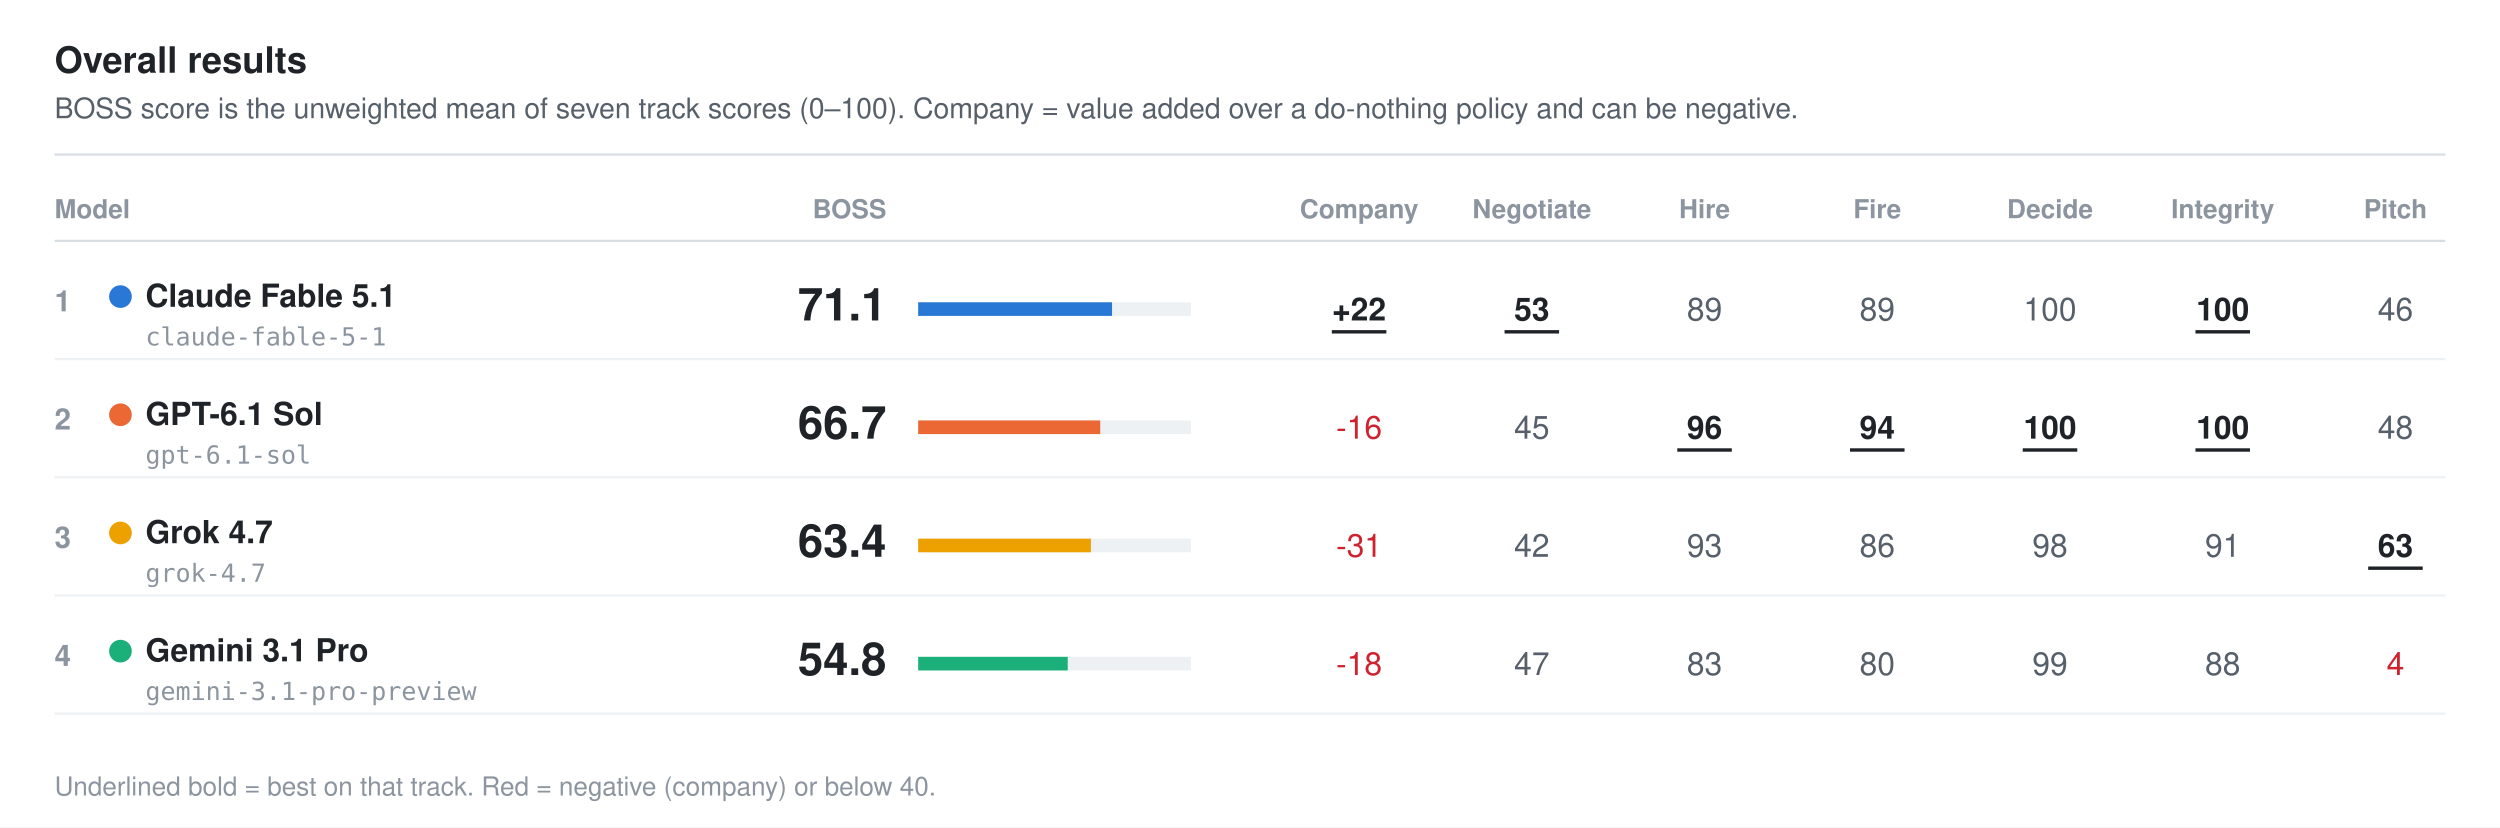
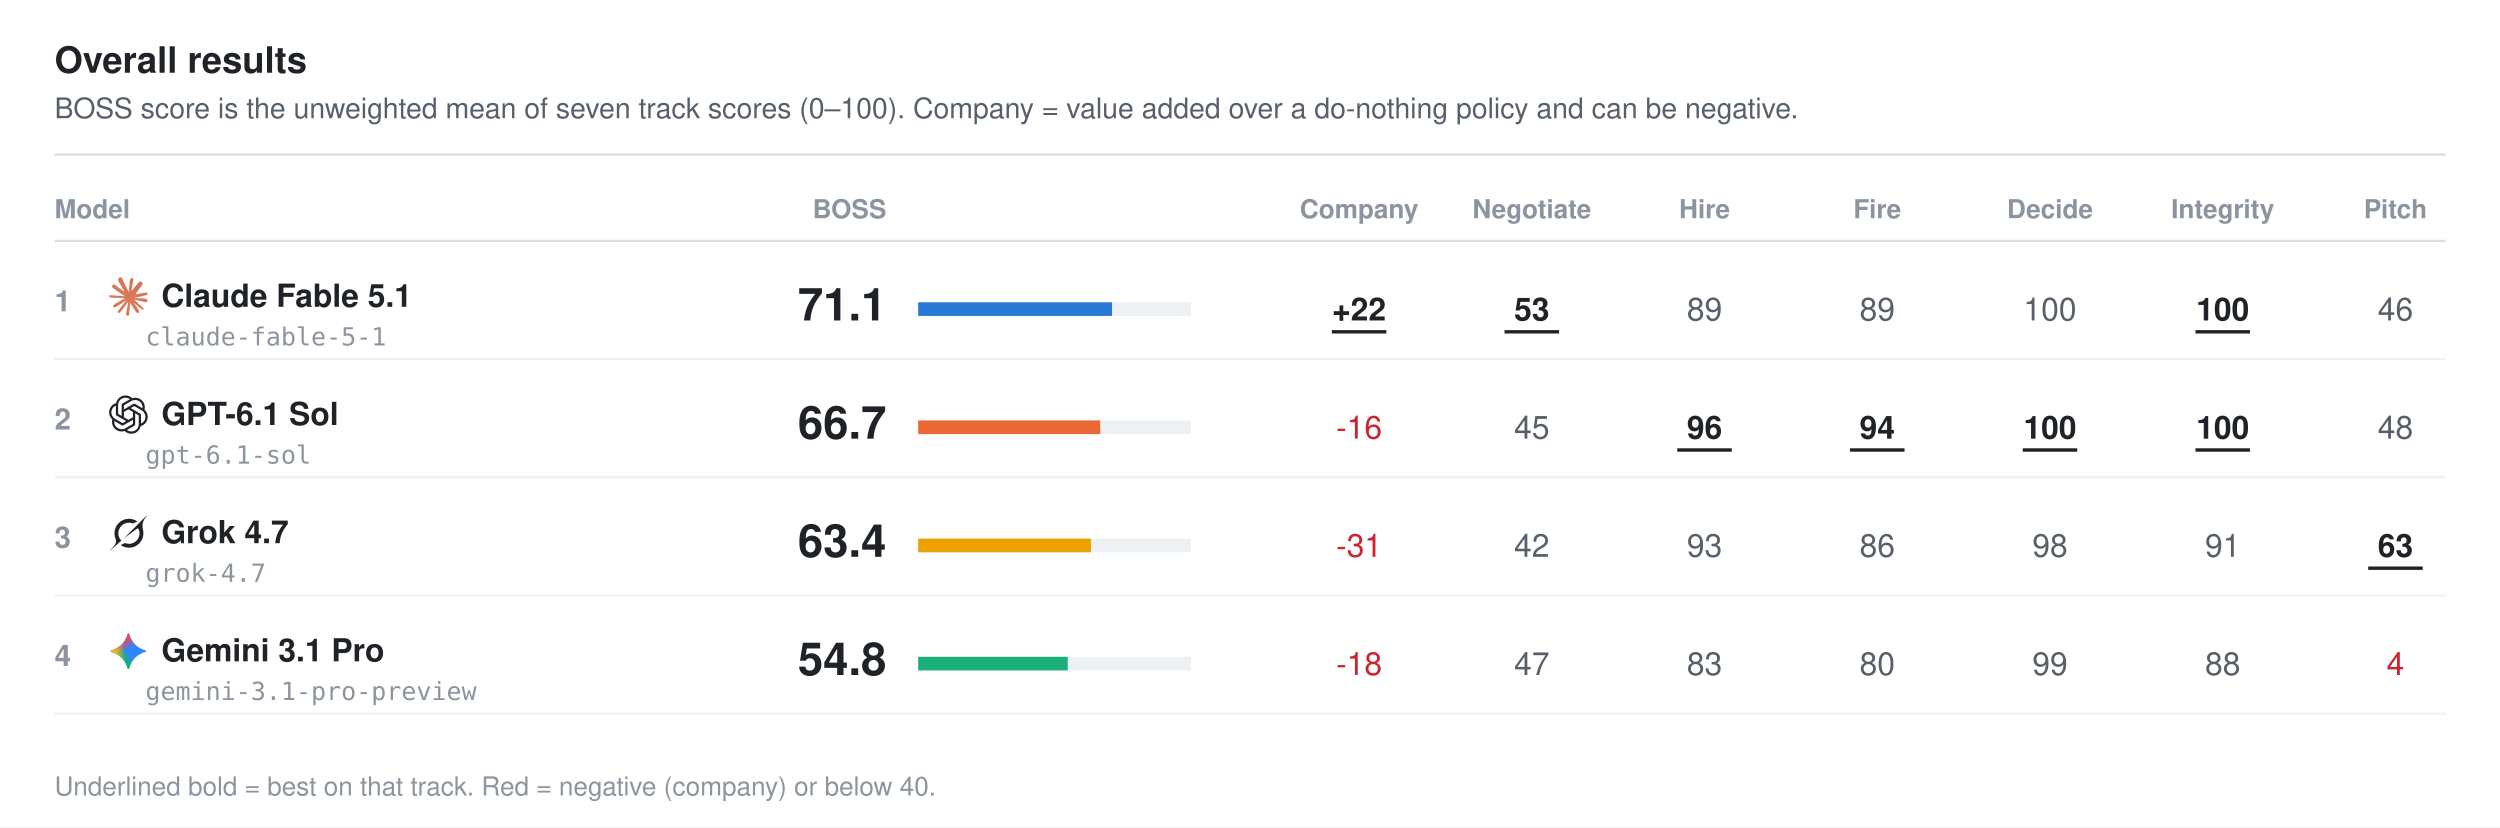
- <svg xmlns="http://www.w3.org/2000/svg" width="1100" height="364" viewBox="0 0 1100 364" role="img" aria-label="Overall results">
+ <svg xmlns="http://www.w3.org/2000/svg" xmlns:xlink="http://www.w3.org/1999/xlink" width="1100" height="364" viewBox="0 0 1100 364" role="img" aria-label="Overall results">
+   <defs>
+     <symbol id="logo-claude" viewBox="0 0 24 24">
+       <path d="M4.709 15.955l4.72-2.647.08-.23-.08-.128H9.2l-.79-.048-2.698-.073-2.339-.097-2.266-.122-.571-.121L0 11.784l.055-.352.48-.321.686.06 1.52.103 2.278.158 1.652.097 2.449.255h.389l.055-.157-.134-.098-.103-.097-2.358-1.596-2.552-1.688-1.336-.972-.724-.491-.364-.462-.158-1.008.656-.722.881.06.225.061.893.686 1.908 1.476 2.491 1.833.365.304.145-.103.019-.073-.164-.274-1.355-2.446-1.446-2.49-.644-1.032-.17-.619a2.97 2.97 0 01-.104-.729L6.283.134 6.696 0l.996.134.42.364.62 1.414 1.002 2.229 1.555 3.03.456.898.243.832.091.255h.158V9.01l.128-1.706.237-2.095.23-2.695.08-.76.376-.91.747-.492.584.28.48.685-.067.444-.286 1.851-.559 2.903-.364 1.942h.212l.243-.242.985-1.306 1.652-2.064.73-.82.85-.904.547-.431h1.033l.76 1.129-.34 1.166-1.064 1.347-.881 1.142-1.264 1.7-.79 1.36.073.11.188-.02 2.856-.606 1.543-.28 1.841-.315.833.388.091.395-.328.807-1.969.486-2.309.462-3.439.813-.042.03.049.061 1.549.146.662.036h1.622l3.02.225.79.522.474.638-.079.485-1.215.62-1.64-.389-3.829-.91-1.312-.329h-.182v.11l1.093 1.068 2.006 1.81 2.509 2.33.127.578-.322.455-.34-.049-2.205-1.657-.851-.747-1.926-1.62h-.128v.17l.444.649 2.345 3.521.122 1.08-.17.353-.608.213-.668-.122-1.374-1.925-1.415-2.167-1.143-1.943-.14.08-.674 7.254-.316.37-.729.28-.607-.461-.322-.747.322-1.476.389-1.924.315-1.53.286-1.9.17-.632-.012-.042-.14.018-1.434 1.967-2.18 2.945-1.726 1.845-.414.164-.717-.37.067-.662.401-.589 2.388-3.036 1.44-1.882.93-1.086-.006-.158h-.055L4.132 18.56l-1.13.146-.487-.456.061-.746.231-.243 1.908-1.312-.006.006z" fill="#D97757" fill-rule="nonzero" />
+     </symbol>
+     <symbol id="logo-gpt" viewBox="0 0 24 24">
+       <g fill="#1f2328" fill-rule="evenodd">
+         <path d="M9.205 8.658v-2.26c0-.19.072-.333.238-.428l4.543-2.616c.619-.357 1.356-.523 2.117-.523 2.854 0 4.662 2.212 4.662 4.566 0 .167 0 .357-.024.547l-4.71-2.759a.797.797 0 00-.856 0l-5.97 3.473zm10.609 8.8V12.06c0-.333-.143-.57-.429-.737l-5.97-3.473 1.95-1.118a.433.433 0 01.476 0l4.543 2.617c1.309.76 2.189 2.378 2.189 3.948 0 1.808-1.07 3.473-2.76 4.163zM7.802 12.703l-1.95-1.142c-.167-.095-.239-.238-.239-.428V5.899c0-2.545 1.95-4.472 4.591-4.472 1 0 1.927.333 2.712.928L8.23 5.067c-.285.166-.428.404-.428.737v6.898zM12 15.128l-2.795-1.57v-3.33L12 8.658l2.795 1.57v3.33L12 15.128zm1.796 7.23c-1 0-1.927-.332-2.712-.927l4.686-2.712c.285-.166.428-.404.428-.737v-6.898l1.974 1.142c.167.095.238.238.238.428v5.233c0 2.545-1.974 4.472-4.614 4.472zm-5.637-5.303l-4.544-2.617c-1.308-.761-2.188-2.378-2.188-3.948A4.482 4.482 0 014.21 6.327v5.423c0 .333.143.571.428.738l5.947 3.449-1.95 1.118a.432.432 0 01-.476 0zm-.262 3.9c-2.688 0-4.662-2.021-4.662-4.519 0-.19.024-.38.047-.57l4.686 2.71c.286.167.571.167.856 0l5.97-3.448v2.26c0 .19-.07.333-.237.428l-4.543 2.616c-.619.357-1.356.523-2.117.523zm5.899 2.83a5.947 5.947 0 005.827-4.756C22.287 18.339 24 15.84 24 13.296c0-1.665-.713-3.282-1.998-4.448.119-.5.19-.999.19-1.498 0-3.401-2.759-5.947-5.946-5.947-.642 0-1.26.095-1.88.31A5.962 5.962 0 0010.205 0a5.947 5.947 0 00-5.827 4.757C1.713 5.447 0 7.945 0 10.49c0 1.666.713 3.283 1.998 4.448-.119.5-.19 1-.19 1.499 0 3.401 2.759 5.946 5.946 5.946.642 0 1.26-.095 1.88-.309a5.96 5.96 0 004.162 1.713z" />
+       </g>
+     </symbol>
+     <symbol id="logo-gemini" viewBox="0 0 24 24">
+       <path d="M20.616 10.835a14.147 14.147 0 01-4.45-3.001 14.111 14.111 0 01-3.678-6.452.503.503 0 00-.975 0 14.134 14.134 0 01-3.679 6.452 14.155 14.155 0 01-4.45 3.001c-.65.28-1.318.505-2.002.678a.502.502 0 000 .975c.684.172 1.35.397 2.002.677a14.147 14.147 0 014.45 3.001 14.112 14.112 0 013.679 6.453.502.502 0 00.975 0c.172-.685.397-1.351.677-2.003a14.145 14.145 0 013.001-4.45 14.113 14.113 0 016.453-3.678.503.503 0 000-.975 13.245 13.245 0 01-2.003-.678z" fill="#3186FF" />
+       <path d="M20.616 10.835a14.147 14.147 0 01-4.45-3.001 14.111 14.111 0 01-3.678-6.452.503.503 0 00-.975 0 14.134 14.134 0 01-3.679 6.452 14.155 14.155 0 01-4.45 3.001c-.65.28-1.318.505-2.002.678a.502.502 0 000 .975c.684.172 1.35.397 2.002.677a14.147 14.147 0 014.45 3.001 14.112 14.112 0 013.679 6.453.502.502 0 00.975 0c.172-.685.397-1.351.677-2.003a14.145 14.145 0 013.001-4.45 14.113 14.113 0 016.453-3.678.503.503 0 000-.975 13.245 13.245 0 01-2.003-.678z" fill="url(#lobe-icons-gemini-0-_R_0_)" />
+       <path d="M20.616 10.835a14.147 14.147 0 01-4.45-3.001 14.111 14.111 0 01-3.678-6.452.503.503 0 00-.975 0 14.134 14.134 0 01-3.679 6.452 14.155 14.155 0 01-4.45 3.001c-.65.28-1.318.505-2.002.678a.502.502 0 000 .975c.684.172 1.35.397 2.002.677a14.147 14.147 0 014.45 3.001 14.112 14.112 0 013.679 6.453.502.502 0 00.975 0c.172-.685.397-1.351.677-2.003a14.145 14.145 0 013.001-4.45 14.113 14.113 0 016.453-3.678.503.503 0 000-.975 13.245 13.245 0 01-2.003-.678z" fill="url(#lobe-icons-gemini-1-_R_0_)" />
+       <path d="M20.616 10.835a14.147 14.147 0 01-4.45-3.001 14.111 14.111 0 01-3.678-6.452.503.503 0 00-.975 0 14.134 14.134 0 01-3.679 6.452 14.155 14.155 0 01-4.45 3.001c-.65.28-1.318.505-2.002.678a.502.502 0 000 .975c.684.172 1.35.397 2.002.677a14.147 14.147 0 014.45 3.001 14.112 14.112 0 013.679 6.453.502.502 0 00.975 0c.172-.685.397-1.351.677-2.003a14.145 14.145 0 013.001-4.45 14.113 14.113 0 016.453-3.678.503.503 0 000-.975 13.245 13.245 0 01-2.003-.678z" fill="url(#lobe-icons-gemini-2-_R_0_)" />
+       <defs>
+         <linearGradient gradientUnits="userSpaceOnUse" id="lobe-icons-gemini-0-_R_0_" x1="7" x2="11" y1="15.5" y2="12">
+           <stop stop-color="#08B962" />
+           <stop offset="1" stop-color="#08B962" stop-opacity="0" />
+         </linearGradient>
+         <linearGradient gradientUnits="userSpaceOnUse" id="lobe-icons-gemini-1-_R_0_" x1="8" x2="11.5" y1="5.5" y2="11">
+           <stop stop-color="#F94543" />
+           <stop offset="1" stop-color="#F94543" stop-opacity="0" />
+         </linearGradient>
+         <linearGradient gradientUnits="userSpaceOnUse" id="lobe-icons-gemini-2-_R_0_" x1="3.5" x2="17.5" y1="13.5" y2="12">
+           <stop stop-color="#FABC12" />
+           <stop offset=".46" stop-color="#FABC12" stop-opacity="0" />
+         </linearGradient>
+       </defs>
+     </symbol>
+     <symbol id="logo-grok" viewBox="0 0 24 24">
+       <g fill="#1f2328" fill-rule="evenodd">
+         <path d="M9.27 15.29l7.978-5.897c.391-.29.95-.177 1.137.272.98 2.369.542 5.215-1.41 7.169-1.951 1.954-4.667 2.382-7.149 1.406l-2.711 1.257c3.889 2.661 8.611 2.003 11.562-.953 2.341-2.344 3.066-5.539 2.388-8.42l.006.007c-.983-4.232.242-5.924 2.75-9.383.06-.082.12-.164.179-.248l-3.301 3.305v-.01L9.267 15.292M7.623 16.723c-2.792-2.67-2.31-6.801.071-9.184 1.761-1.763 4.647-2.483 7.166-1.425l2.705-1.25a7.808 7.808 0 00-1.829-1A8.975 8.975 0 005.984 5.83c-2.533 2.536-3.33 6.436-1.962 9.764 1.022 2.487-.653 4.246-2.34 6.022-.599.63-1.199 1.259-1.682 1.925l7.62-6.815" />
+       </g>
+     </symbol>
+   </defs>
  <rect width="1100" height="364" fill="#ffffff" />
  <text x="24.0" y="32.0" font-family="-apple-system,BlinkMacSystemFont,'Segoe UI','Helvetica Neue',Helvetica,Arial,sans-serif" font-size="16" font-weight="600" fill="#1f2328" text-anchor="start">Overall results</text>
  <text x="24.0" y="52.0" font-family="-apple-system,BlinkMacSystemFont,'Segoe UI','Helvetica Neue',Helvetica,Arial,sans-serif" font-size="12.5" font-weight="400" fill="#57606a" text-anchor="start">BOSS score is the unweighted mean of seven track scores (0–100). Company = value added over a do-nothing policy and can be negative.</text>
  <line x1="24.0" x2="1076.0" y1="68.0" y2="68.0" stroke="#d8dee4" stroke-width="1" />
  <text x="24.0" y="96.0" font-family="-apple-system,BlinkMacSystemFont,'Segoe UI','Helvetica Neue',Helvetica,Arial,sans-serif" font-size="11.5" font-weight="600" fill="#8c959f" text-anchor="start">Model</text>
  <text x="390.0" y="96.0" font-family="-apple-system,BlinkMacSystemFont,'Segoe UI','Helvetica Neue',Helvetica,Arial,sans-serif" font-size="11.5" font-weight="600" fill="#8c959f" text-anchor="end">BOSS</text>
  <text x="598.0" y="96.0" font-family="-apple-system,BlinkMacSystemFont,'Segoe UI','Helvetica Neue',Helvetica,Arial,sans-serif" font-size="11.5" font-weight="600" fill="#8c959f" text-anchor="middle">Company</text>
  <text x="674.0" y="96.0" font-family="-apple-system,BlinkMacSystemFont,'Segoe UI','Helvetica Neue',Helvetica,Arial,sans-serif" font-size="11.5" font-weight="600" fill="#8c959f" text-anchor="middle">Negotiate</text>
  <text x="750.0" y="96.0" font-family="-apple-system,BlinkMacSystemFont,'Segoe UI','Helvetica Neue',Helvetica,Arial,sans-serif" font-size="11.5" font-weight="600" fill="#8c959f" text-anchor="middle">Hire</text>
  <text x="826.0" y="96.0" font-family="-apple-system,BlinkMacSystemFont,'Segoe UI','Helvetica Neue',Helvetica,Arial,sans-serif" font-size="11.5" font-weight="600" fill="#8c959f" text-anchor="middle">Fire</text>
  <text x="902.0" y="96.0" font-family="-apple-system,BlinkMacSystemFont,'Segoe UI','Helvetica Neue',Helvetica,Arial,sans-serif" font-size="11.5" font-weight="600" fill="#8c959f" text-anchor="middle">Decide</text>
  <text x="978.0" y="96.0" font-family="-apple-system,BlinkMacSystemFont,'Segoe UI','Helvetica Neue',Helvetica,Arial,sans-serif" font-size="11.5" font-weight="600" fill="#8c959f" text-anchor="middle">Integrity</text>
  <text x="1054.0" y="96.0" font-family="-apple-system,BlinkMacSystemFont,'Segoe UI','Helvetica Neue',Helvetica,Arial,sans-serif" font-size="11.5" font-weight="600" fill="#8c959f" text-anchor="middle">Pitch</text>
  <line x1="24.0" x2="1076.0" y1="106.0" y2="106.0" stroke="#d8dee4" stroke-width="1" />
  <text x="24.0" y="137.0" font-family="-apple-system,BlinkMacSystemFont,'Segoe UI','Helvetica Neue',Helvetica,Arial,sans-serif" font-size="13" font-weight="600" fill="#8c959f" text-anchor="start">1</text>
-   <circle cx="53.0" cy="130.5" r="5" fill="#2a78d6" />
-   <text x="64.0" y="135.0" font-family="-apple-system,BlinkMacSystemFont,'Segoe UI','Helvetica Neue',Helvetica,Arial,sans-serif" font-size="14" font-weight="600" fill="#1f2328" text-anchor="start">Claude Fable 5.1</text>
+   <use href="#logo-claude" xlink:href="#logo-claude" x="48.0" y="122.0" width="17" height="17" />
+   <text x="71.0" y="135.0" font-family="-apple-system,BlinkMacSystemFont,'Segoe UI','Helvetica Neue',Helvetica,Arial,sans-serif" font-size="14" font-weight="600" fill="#1f2328" text-anchor="start">Claude Fable 5.1</text>
  <text x="64.0" y="152.0" font-family="ui-monospace,SFMono-Regular,Menlo,Consolas,monospace" font-size="11" font-weight="400" fill="#8c959f" text-anchor="start">claude-fable-5-1</text>
  <text x="390.0" y="141.0" font-family="-apple-system,BlinkMacSystemFont,'Segoe UI','Helvetica Neue',Helvetica,Arial,sans-serif" font-size="20" font-weight="700" fill="#1f2328" text-anchor="end">71.1</text>
  <rect x="404" y="133.0" width="120" height="6" fill="#eef1f4" />
  <rect x="404" y="133.0" width="85.3" height="6" fill="#2a78d6" />
  <text x="598.0" y="141.0" font-family="-apple-system,BlinkMacSystemFont,'Segoe UI','Helvetica Neue',Helvetica,Arial,sans-serif" font-size="14" font-weight="700" fill="#1f2328" text-anchor="middle">+22</text>
  <line x1="586.0" x2="610.0" y1="146.0" y2="146.0" stroke="#1f2328" stroke-width="1.5" />
  <text x="674.0" y="141.0" font-family="-apple-system,BlinkMacSystemFont,'Segoe UI','Helvetica Neue',Helvetica,Arial,sans-serif" font-size="14" font-weight="700" fill="#1f2328" text-anchor="middle">53</text>
  <line x1="662.0" x2="686.0" y1="146.0" y2="146.0" stroke="#1f2328" stroke-width="1.5" />
  <text x="750.0" y="141.0" font-family="-apple-system,BlinkMacSystemFont,'Segoe UI','Helvetica Neue',Helvetica,Arial,sans-serif" font-size="14" font-weight="400" fill="#57606a" text-anchor="middle">89</text>
  <text x="826.0" y="141.0" font-family="-apple-system,BlinkMacSystemFont,'Segoe UI','Helvetica Neue',Helvetica,Arial,sans-serif" font-size="14" font-weight="400" fill="#57606a" text-anchor="middle">89</text>
  <text x="902.0" y="141.0" font-family="-apple-system,BlinkMacSystemFont,'Segoe UI','Helvetica Neue',Helvetica,Arial,sans-serif" font-size="14" font-weight="400" fill="#57606a" text-anchor="middle">100</text>
  <text x="978.0" y="141.0" font-family="-apple-system,BlinkMacSystemFont,'Segoe UI','Helvetica Neue',Helvetica,Arial,sans-serif" font-size="14" font-weight="700" fill="#1f2328" text-anchor="middle">100</text>
  <line x1="966.0" x2="990.0" y1="146.0" y2="146.0" stroke="#1f2328" stroke-width="1.5" />
  <text x="1054.0" y="141.0" font-family="-apple-system,BlinkMacSystemFont,'Segoe UI','Helvetica Neue',Helvetica,Arial,sans-serif" font-size="14" font-weight="400" fill="#57606a" text-anchor="middle">46</text>
  <line x1="24.0" x2="1076.0" y1="158.0" y2="158.0" stroke="#eef1f4" stroke-width="1" />
  <text x="24.0" y="189.0" font-family="-apple-system,BlinkMacSystemFont,'Segoe UI','Helvetica Neue',Helvetica,Arial,sans-serif" font-size="13" font-weight="600" fill="#8c959f" text-anchor="start">2</text>
-   <circle cx="53.0" cy="182.5" r="5" fill="#eb6834" />
-   <text x="64.0" y="187.0" font-family="-apple-system,BlinkMacSystemFont,'Segoe UI','Helvetica Neue',Helvetica,Arial,sans-serif" font-size="14" font-weight="600" fill="#1f2328" text-anchor="start">GPT-6.1 Sol</text>
+   <use href="#logo-gpt" xlink:href="#logo-gpt" x="48.0" y="174.0" width="17" height="17" />
+   <text x="71.0" y="187.0" font-family="-apple-system,BlinkMacSystemFont,'Segoe UI','Helvetica Neue',Helvetica,Arial,sans-serif" font-size="14" font-weight="600" fill="#1f2328" text-anchor="start">GPT-6.1 Sol</text>
  <text x="64.0" y="204.0" font-family="ui-monospace,SFMono-Regular,Menlo,Consolas,monospace" font-size="11" font-weight="400" fill="#8c959f" text-anchor="start">gpt-6.1-sol</text>
  <text x="390.0" y="193.0" font-family="-apple-system,BlinkMacSystemFont,'Segoe UI','Helvetica Neue',Helvetica,Arial,sans-serif" font-size="20" font-weight="700" fill="#1f2328" text-anchor="end">66.7</text>
  <rect x="404" y="185.0" width="120" height="6" fill="#eef1f4" />
  <rect x="404" y="185.0" width="80.1" height="6" fill="#eb6834" />
  <text x="598.0" y="193.0" font-family="-apple-system,BlinkMacSystemFont,'Segoe UI','Helvetica Neue',Helvetica,Arial,sans-serif" font-size="14" font-weight="400" fill="#cf222e" text-anchor="middle">-16</text>
  <text x="674.0" y="193.0" font-family="-apple-system,BlinkMacSystemFont,'Segoe UI','Helvetica Neue',Helvetica,Arial,sans-serif" font-size="14" font-weight="400" fill="#57606a" text-anchor="middle">45</text>
  <text x="750.0" y="193.0" font-family="-apple-system,BlinkMacSystemFont,'Segoe UI','Helvetica Neue',Helvetica,Arial,sans-serif" font-size="14" font-weight="700" fill="#1f2328" text-anchor="middle">96</text>
  <line x1="738.0" x2="762.0" y1="198.0" y2="198.0" stroke="#1f2328" stroke-width="1.5" />
  <text x="826.0" y="193.0" font-family="-apple-system,BlinkMacSystemFont,'Segoe UI','Helvetica Neue',Helvetica,Arial,sans-serif" font-size="14" font-weight="700" fill="#1f2328" text-anchor="middle">94</text>
  <line x1="814.0" x2="838.0" y1="198.0" y2="198.0" stroke="#1f2328" stroke-width="1.5" />
  <text x="902.0" y="193.0" font-family="-apple-system,BlinkMacSystemFont,'Segoe UI','Helvetica Neue',Helvetica,Arial,sans-serif" font-size="14" font-weight="700" fill="#1f2328" text-anchor="middle">100</text>
  <line x1="890.0" x2="914.0" y1="198.0" y2="198.0" stroke="#1f2328" stroke-width="1.5" />
  <text x="978.0" y="193.0" font-family="-apple-system,BlinkMacSystemFont,'Segoe UI','Helvetica Neue',Helvetica,Arial,sans-serif" font-size="14" font-weight="700" fill="#1f2328" text-anchor="middle">100</text>
  <line x1="966.0" x2="990.0" y1="198.0" y2="198.0" stroke="#1f2328" stroke-width="1.5" />
  <text x="1054.0" y="193.0" font-family="-apple-system,BlinkMacSystemFont,'Segoe UI','Helvetica Neue',Helvetica,Arial,sans-serif" font-size="14" font-weight="400" fill="#57606a" text-anchor="middle">48</text>
  <line x1="24.0" x2="1076.0" y1="210.0" y2="210.0" stroke="#eef1f4" stroke-width="1" />
  <text x="24.0" y="241.0" font-family="-apple-system,BlinkMacSystemFont,'Segoe UI','Helvetica Neue',Helvetica,Arial,sans-serif" font-size="13" font-weight="600" fill="#8c959f" text-anchor="start">3</text>
-   <circle cx="53.0" cy="234.5" r="5" fill="#eda100" />
-   <text x="64.0" y="239.0" font-family="-apple-system,BlinkMacSystemFont,'Segoe UI','Helvetica Neue',Helvetica,Arial,sans-serif" font-size="14" font-weight="600" fill="#1f2328" text-anchor="start">Grok 4.7</text>
+   <use href="#logo-grok" xlink:href="#logo-grok" x="48.0" y="226.0" width="17" height="17" />
+   <text x="71.0" y="239.0" font-family="-apple-system,BlinkMacSystemFont,'Segoe UI','Helvetica Neue',Helvetica,Arial,sans-serif" font-size="14" font-weight="600" fill="#1f2328" text-anchor="start">Grok 4.7</text>
  <text x="64.0" y="256.0" font-family="ui-monospace,SFMono-Regular,Menlo,Consolas,monospace" font-size="11" font-weight="400" fill="#8c959f" text-anchor="start">grok-4.7</text>
  <text x="390.0" y="245.0" font-family="-apple-system,BlinkMacSystemFont,'Segoe UI','Helvetica Neue',Helvetica,Arial,sans-serif" font-size="20" font-weight="700" fill="#1f2328" text-anchor="end">63.4</text>
  <rect x="404" y="237.0" width="120" height="6" fill="#eef1f4" />
  <rect x="404" y="237.0" width="76.0" height="6" fill="#eda100" />
  <text x="598.0" y="245.0" font-family="-apple-system,BlinkMacSystemFont,'Segoe UI','Helvetica Neue',Helvetica,Arial,sans-serif" font-size="14" font-weight="400" fill="#cf222e" text-anchor="middle">-31</text>
  <text x="674.0" y="245.0" font-family="-apple-system,BlinkMacSystemFont,'Segoe UI','Helvetica Neue',Helvetica,Arial,sans-serif" font-size="14" font-weight="400" fill="#57606a" text-anchor="middle">42</text>
  <text x="750.0" y="245.0" font-family="-apple-system,BlinkMacSystemFont,'Segoe UI','Helvetica Neue',Helvetica,Arial,sans-serif" font-size="14" font-weight="400" fill="#57606a" text-anchor="middle">93</text>
  <text x="826.0" y="245.0" font-family="-apple-system,BlinkMacSystemFont,'Segoe UI','Helvetica Neue',Helvetica,Arial,sans-serif" font-size="14" font-weight="400" fill="#57606a" text-anchor="middle">86</text>
  <text x="902.0" y="245.0" font-family="-apple-system,BlinkMacSystemFont,'Segoe UI','Helvetica Neue',Helvetica,Arial,sans-serif" font-size="14" font-weight="400" fill="#57606a" text-anchor="middle">98</text>
  <text x="978.0" y="245.0" font-family="-apple-system,BlinkMacSystemFont,'Segoe UI','Helvetica Neue',Helvetica,Arial,sans-serif" font-size="14" font-weight="400" fill="#57606a" text-anchor="middle">91</text>
  <text x="1054.0" y="245.0" font-family="-apple-system,BlinkMacSystemFont,'Segoe UI','Helvetica Neue',Helvetica,Arial,sans-serif" font-size="14" font-weight="700" fill="#1f2328" text-anchor="middle">63</text>
  <line x1="1042.0" x2="1066.0" y1="250.0" y2="250.0" stroke="#1f2328" stroke-width="1.5" />
  <line x1="24.0" x2="1076.0" y1="262.0" y2="262.0" stroke="#eef1f4" stroke-width="1" />
  <text x="24.0" y="293.0" font-family="-apple-system,BlinkMacSystemFont,'Segoe UI','Helvetica Neue',Helvetica,Arial,sans-serif" font-size="13" font-weight="600" fill="#8c959f" text-anchor="start">4</text>
-   <circle cx="53.0" cy="286.5" r="5" fill="#1baf7a" />
-   <text x="64.0" y="291.0" font-family="-apple-system,BlinkMacSystemFont,'Segoe UI','Helvetica Neue',Helvetica,Arial,sans-serif" font-size="14" font-weight="600" fill="#1f2328" text-anchor="start">Gemini 3.1 Pro</text>
+   <use href="#logo-gemini" xlink:href="#logo-gemini" x="48.0" y="278.0" width="17" height="17" />
+   <text x="71.0" y="291.0" font-family="-apple-system,BlinkMacSystemFont,'Segoe UI','Helvetica Neue',Helvetica,Arial,sans-serif" font-size="14" font-weight="600" fill="#1f2328" text-anchor="start">Gemini 3.1 Pro</text>
  <text x="64.0" y="308.0" font-family="ui-monospace,SFMono-Regular,Menlo,Consolas,monospace" font-size="11" font-weight="400" fill="#8c959f" text-anchor="start">gemini-3.1-pro-preview</text>
  <text x="390.0" y="297.0" font-family="-apple-system,BlinkMacSystemFont,'Segoe UI','Helvetica Neue',Helvetica,Arial,sans-serif" font-size="20" font-weight="700" fill="#1f2328" text-anchor="end">54.8</text>
  <rect x="404" y="289.0" width="120" height="6" fill="#eef1f4" />
  <rect x="404" y="289.0" width="65.8" height="6" fill="#1baf7a" />
  <text x="598.0" y="297.0" font-family="-apple-system,BlinkMacSystemFont,'Segoe UI','Helvetica Neue',Helvetica,Arial,sans-serif" font-size="14" font-weight="400" fill="#cf222e" text-anchor="middle">-18</text>
  <text x="674.0" y="297.0" font-family="-apple-system,BlinkMacSystemFont,'Segoe UI','Helvetica Neue',Helvetica,Arial,sans-serif" font-size="14" font-weight="400" fill="#57606a" text-anchor="middle">47</text>
  <text x="750.0" y="297.0" font-family="-apple-system,BlinkMacSystemFont,'Segoe UI','Helvetica Neue',Helvetica,Arial,sans-serif" font-size="14" font-weight="400" fill="#57606a" text-anchor="middle">83</text>
  <text x="826.0" y="297.0" font-family="-apple-system,BlinkMacSystemFont,'Segoe UI','Helvetica Neue',Helvetica,Arial,sans-serif" font-size="14" font-weight="400" fill="#57606a" text-anchor="middle">80</text>
  <text x="902.0" y="297.0" font-family="-apple-system,BlinkMacSystemFont,'Segoe UI','Helvetica Neue',Helvetica,Arial,sans-serif" font-size="14" font-weight="400" fill="#57606a" text-anchor="middle">99</text>
  <text x="978.0" y="297.0" font-family="-apple-system,BlinkMacSystemFont,'Segoe UI','Helvetica Neue',Helvetica,Arial,sans-serif" font-size="14" font-weight="400" fill="#57606a" text-anchor="middle">88</text>
  <text x="1054.0" y="297.0" font-family="-apple-system,BlinkMacSystemFont,'Segoe UI','Helvetica Neue',Helvetica,Arial,sans-serif" font-size="14" font-weight="400" fill="#cf222e" text-anchor="middle">4</text>
  <line x1="24.0" x2="1076.0" y1="314.0" y2="314.0" stroke="#eef1f4" stroke-width="1" />
  <text x="24.0" y="350.0" font-family="-apple-system,BlinkMacSystemFont,'Segoe UI','Helvetica Neue',Helvetica,Arial,sans-serif" font-size="11.5" font-weight="400" fill="#8c959f" text-anchor="start">Underlined bold = best on that track. Red = negative (company) or below 40.</text>
</svg>
